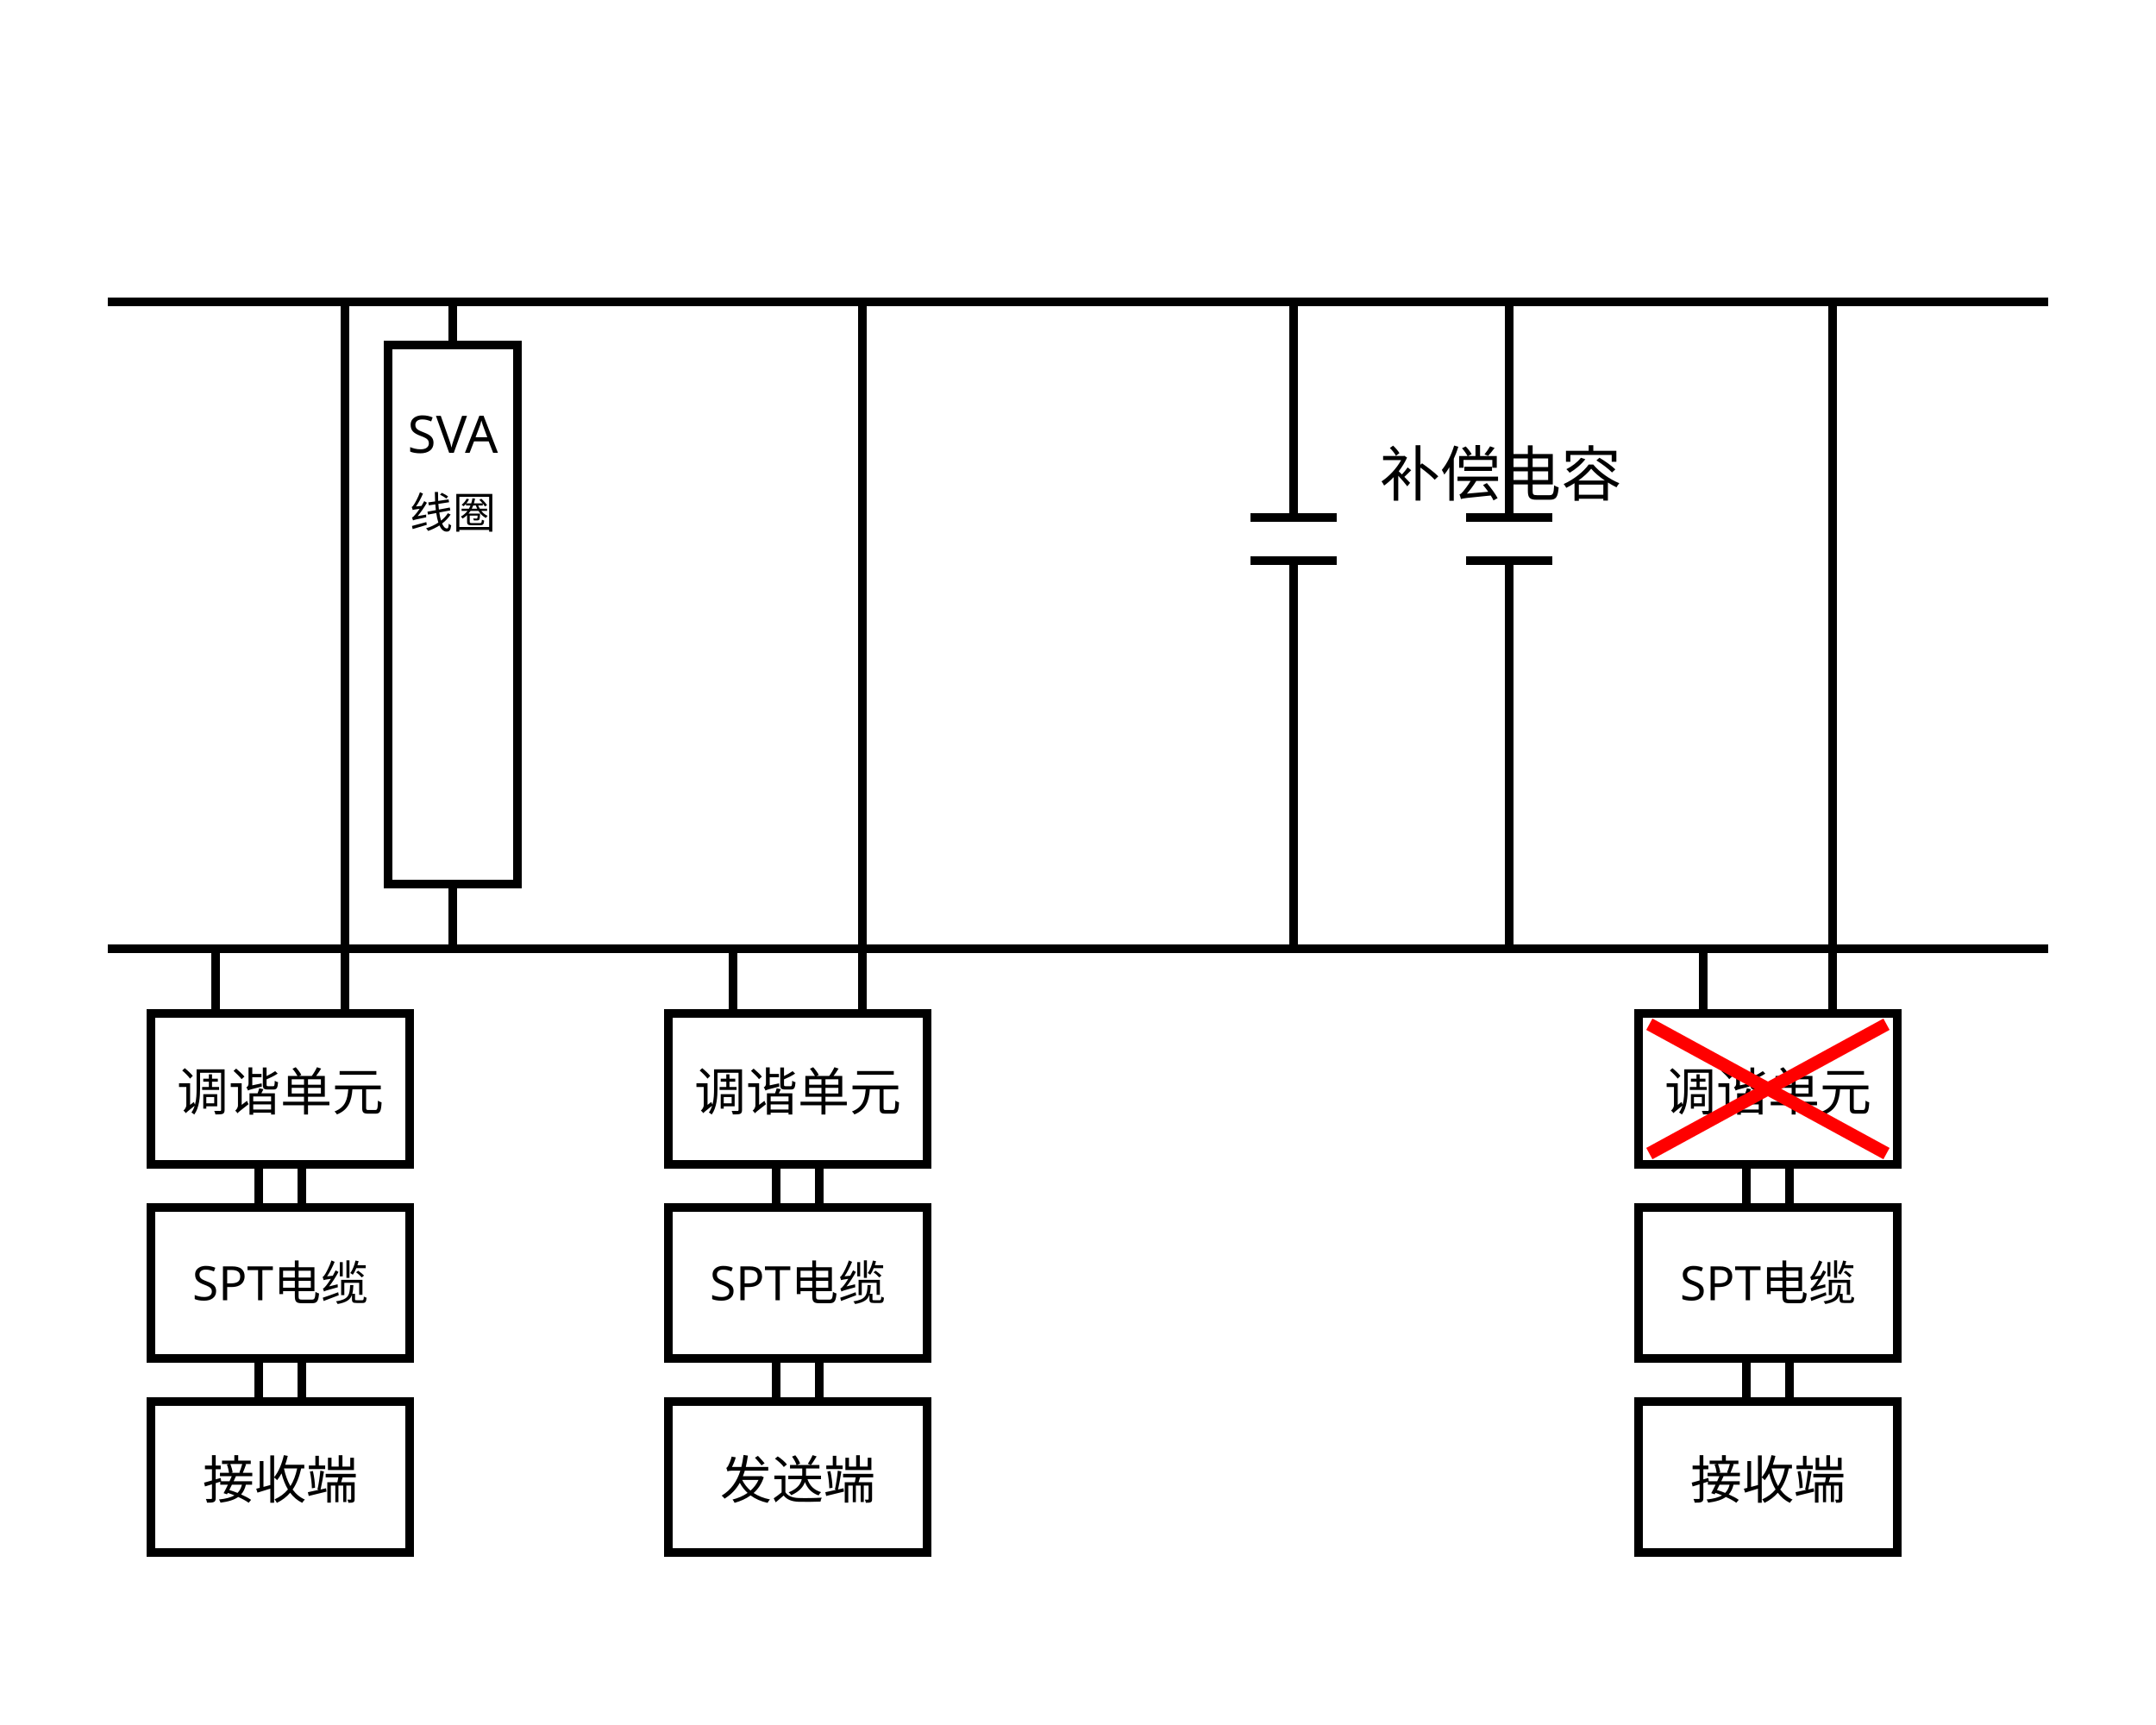
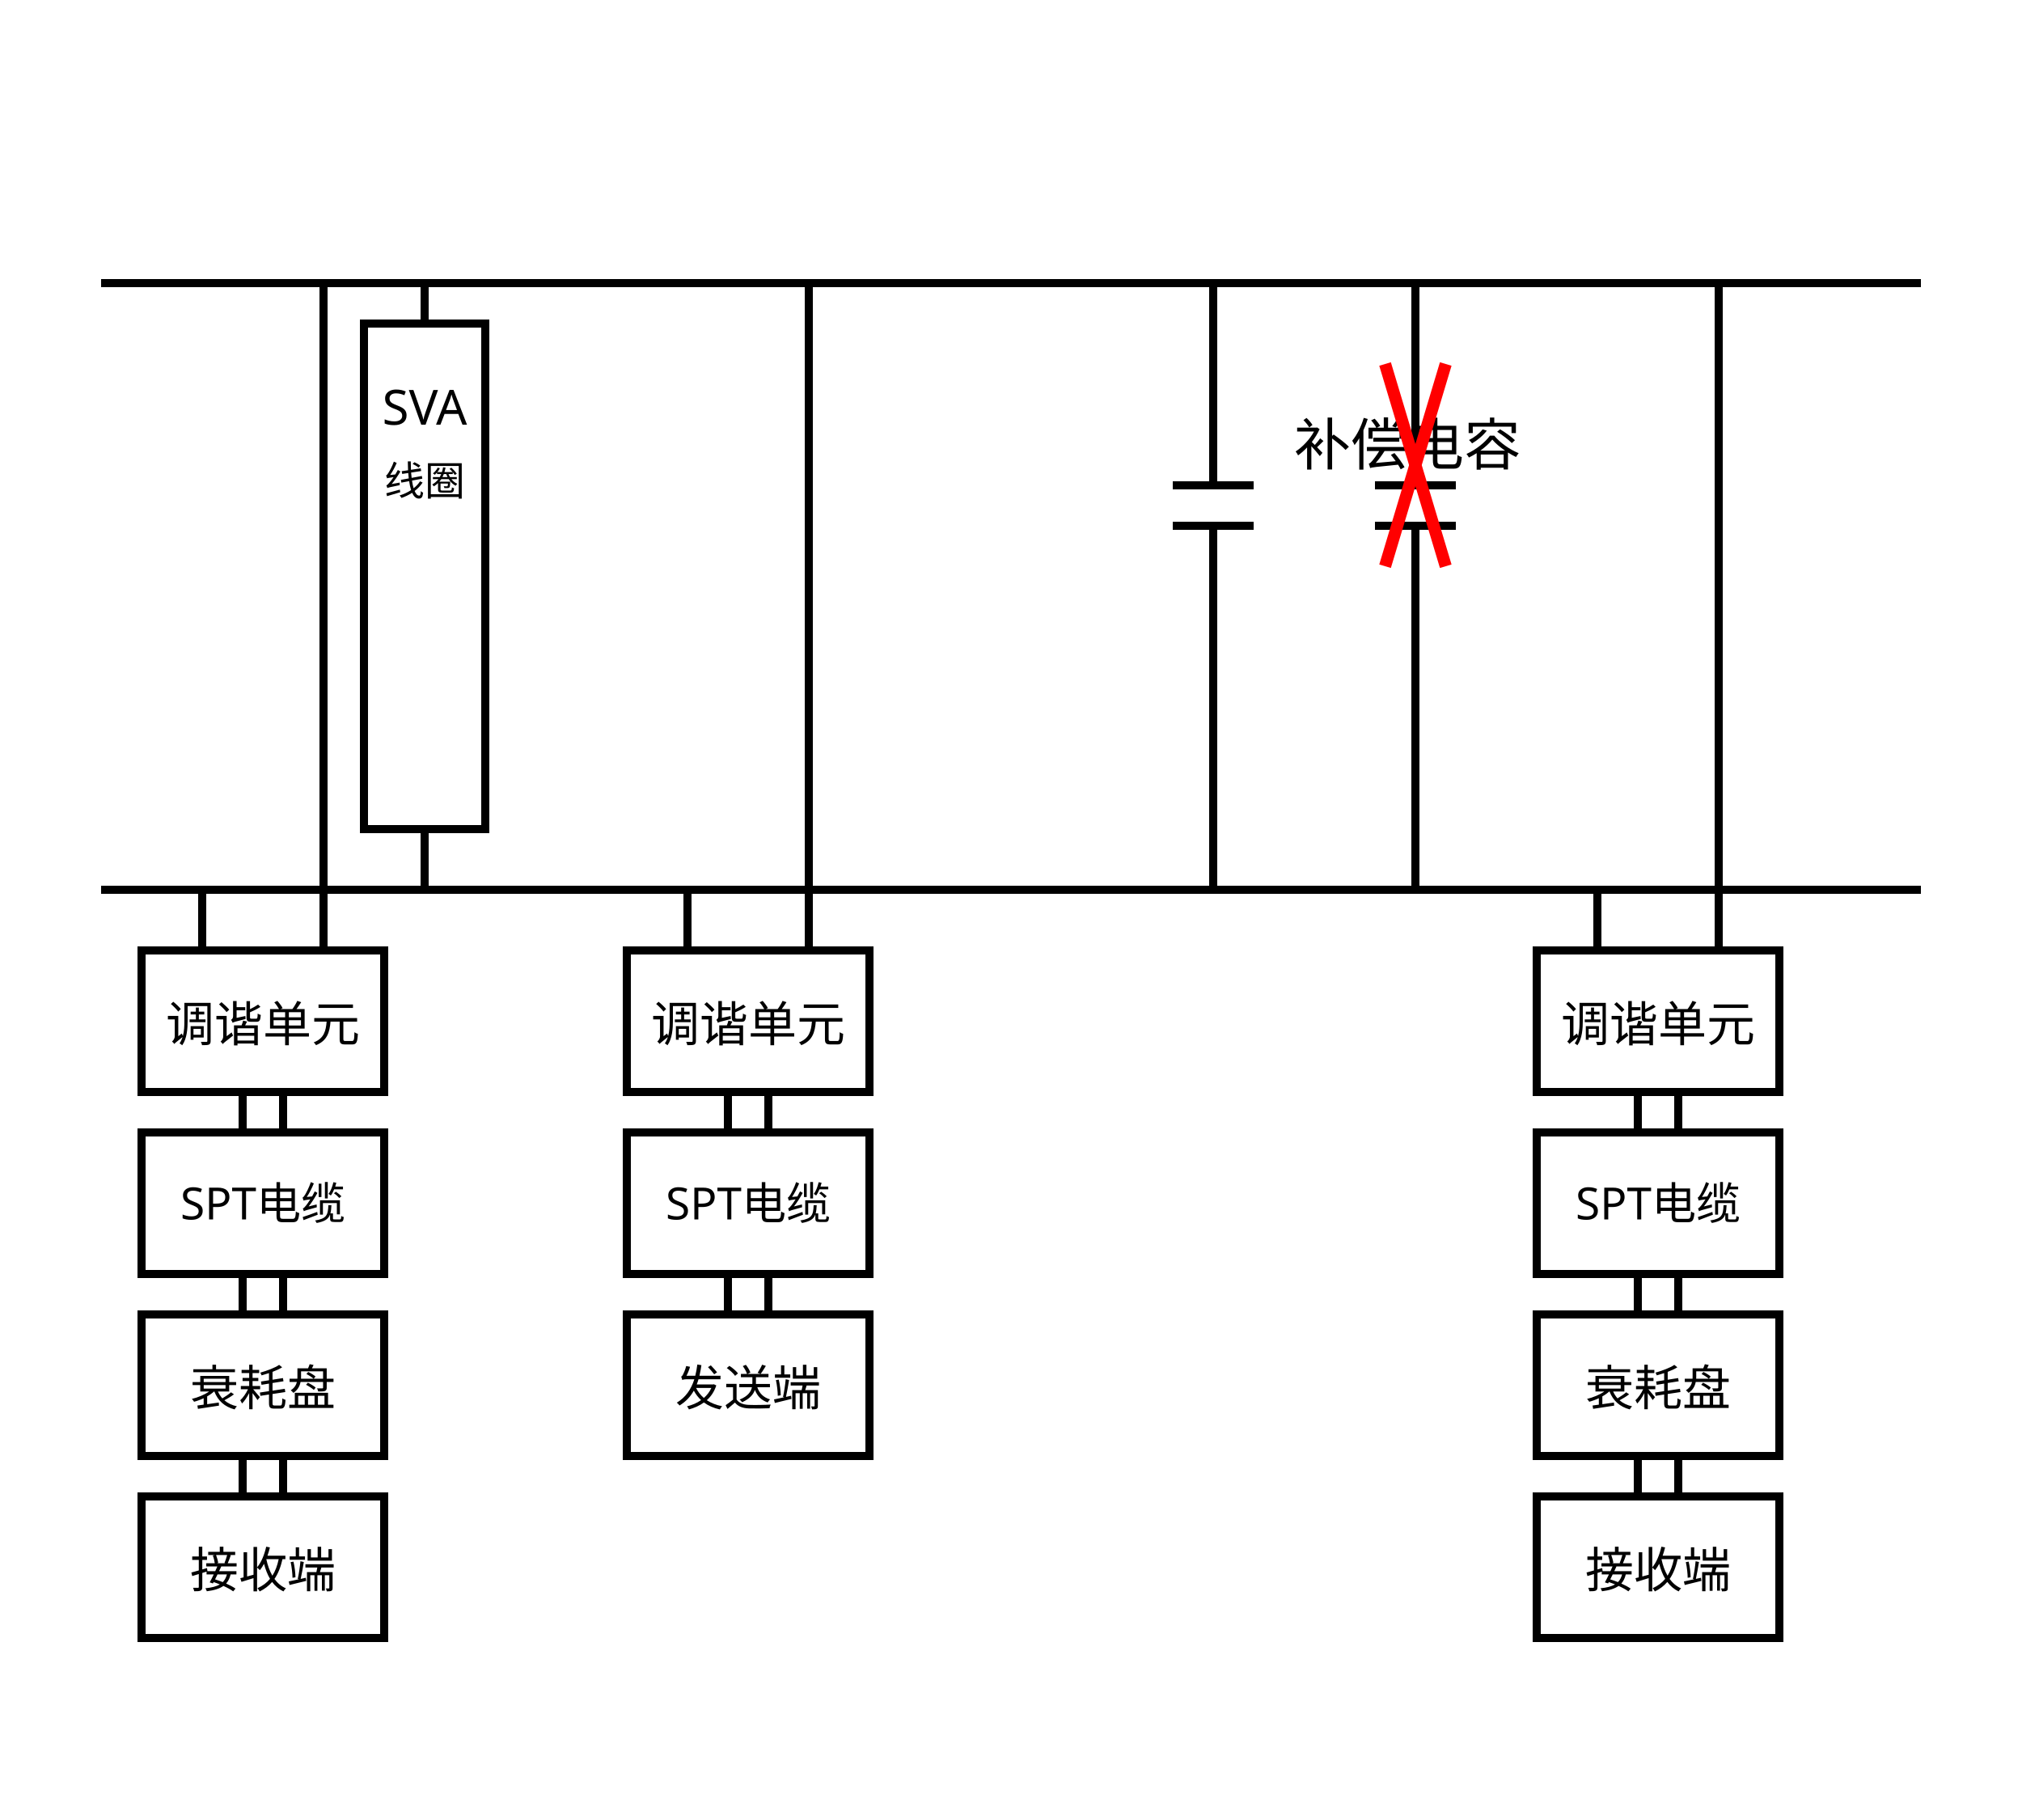
- <svg xmlns="http://www.w3.org/2000/svg" viewBox="0 0 1000 800" width="100%" height="100%">
-   <rect width="1000" height="800" fill="#ffffff" />
+ <svg xmlns="http://www.w3.org/2000/svg" viewBox="0 0 1000 900" width="100%" height="100%">
+   <rect width="1000" height="900" fill="#ffffff" />
  <line x1="50" y1="140" x2="950" y2="140" stroke="#000000" stroke-width="4" />
  <line x1="50" y1="440" x2="950" y2="440" stroke="#000000" stroke-width="4" />
  <rect x="180" y="160" width="60" height="250" fill="none" stroke="#000000" stroke-width="4" />
  <text x="210" y="210" font-family="sans-serif" font-size="24" fill="#000000" text-anchor="middle">SVA</text>
  <text x="210" y="245" font-family="sans-serif" font-size="20" fill="#000000" text-anchor="middle">线圈</text>
  <line x1="210" y1="140" x2="210" y2="160" stroke="#000000" stroke-width="4" />
  <line x1="210" y1="410" x2="210" y2="440" stroke="#000000" stroke-width="4" />
  <line x1="580" y1="140" x2="620" y2="140" stroke="#000000" stroke-width="4" />
  <line x1="600" y1="140" x2="600" y2="240" stroke="#000000" stroke-width="4" />
  <line x1="580" y1="240" x2="620" y2="240" stroke="#000000" stroke-width="4" />
  <line x1="580" y1="260" x2="620" y2="260" stroke="#000000" stroke-width="4" />
  <line x1="600" y1="260" x2="600" y2="440" stroke="#000000" stroke-width="4" />
  <text x="640" y="230" font-family="sans-serif" font-size="28" fill="#000000">补偿电容</text>
  <line x1="680" y1="140" x2="720" y2="140" stroke="#000000" stroke-width="4" />
  <line x1="700" y1="140" x2="700" y2="240" stroke="#000000" stroke-width="4" />
  <line x1="680" y1="240" x2="720" y2="240" stroke="#000000" stroke-width="4" />
  <line x1="680" y1="260" x2="720" y2="260" stroke="#000000" stroke-width="4" />
  <line x1="700" y1="260" x2="700" y2="440" stroke="#000000" stroke-width="4" />
  <line x1="100" y1="440" x2="100" y2="470" stroke="#000000" stroke-width="4" />
  <line x1="160" y1="140" x2="160" y2="470" stroke="#000000" stroke-width="4" />
  <rect x="70" y="470" width="120" height="70" fill="none" stroke="#000000" stroke-width="4" />
  <text x="130" y="515" font-family="sans-serif" font-size="24" fill="#000000" text-anchor="middle">调谐单元</text>
  <line x1="120" y1="540" x2="120" y2="560" stroke="#000000" stroke-width="4" />
  <line x1="140" y1="540" x2="140" y2="560" stroke="#000000" stroke-width="4" />
  <rect x="70" y="560" width="120" height="70" fill="none" stroke="#000000" stroke-width="4" />
  <text x="130" y="603" font-family="sans-serif" font-size="22" fill="#000000" text-anchor="middle">SPT电缆</text>
  <line x1="120" y1="630" x2="120" y2="650" stroke="#000000" stroke-width="4" />
  <line x1="140" y1="630" x2="140" y2="650" stroke="#000000" stroke-width="4" />
  <rect x="70" y="650" width="120" height="70" fill="none" stroke="#000000" stroke-width="4" />
-   <text x="130" y="695" font-family="sans-serif" font-size="24" fill="#000000" text-anchor="middle">接收端</text>
+   <text x="130" y="695" font-family="sans-serif" font-size="24" fill="#000000" text-anchor="middle">衰耗盘</text>
+   <line x1="120" y1="720" x2="120" y2="740" stroke="#000000" stroke-width="4" />
+   <line x1="140" y1="720" x2="140" y2="740" stroke="#000000" stroke-width="4" />
+   <rect x="70" y="740" width="120" height="70" fill="none" stroke="#000000" stroke-width="4" />
+   <text x="130" y="785" font-family="sans-serif" font-size="24" fill="#000000" text-anchor="middle">接收端</text>
  <line x1="340" y1="440" x2="340" y2="470" stroke="#000000" stroke-width="4" />
  <line x1="400" y1="140" x2="400" y2="470" stroke="#000000" stroke-width="4" />
  <rect x="310" y="470" width="120" height="70" fill="none" stroke="#000000" stroke-width="4" />
  <text x="370" y="515" font-family="sans-serif" font-size="24" fill="#000000" text-anchor="middle">调谐单元</text>
  <line x1="360" y1="540" x2="360" y2="560" stroke="#000000" stroke-width="4" />
  <line x1="380" y1="540" x2="380" y2="560" stroke="#000000" stroke-width="4" />
  <rect x="310" y="560" width="120" height="70" fill="none" stroke="#000000" stroke-width="4" />
  <text x="370" y="603" font-family="sans-serif" font-size="22" fill="#000000" text-anchor="middle">SPT电缆</text>
  <line x1="360" y1="630" x2="360" y2="650" stroke="#000000" stroke-width="4" />
  <line x1="380" y1="630" x2="380" y2="650" stroke="#000000" stroke-width="4" />
  <rect x="310" y="650" width="120" height="70" fill="none" stroke="#000000" stroke-width="4" />
  <text x="370" y="695" font-family="sans-serif" font-size="24" fill="#000000" text-anchor="middle">发送端</text>
  <line x1="790" y1="440" x2="790" y2="470" stroke="#000000" stroke-width="4" />
  <line x1="850" y1="140" x2="850" y2="470" stroke="#000000" stroke-width="4" />
  <rect x="760" y="470" width="120" height="70" fill="none" stroke="#000000" stroke-width="4" />
  <text x="820" y="515" font-family="sans-serif" font-size="24" fill="#000000" text-anchor="middle">调谐单元</text>
-   <line x1="765" y1="475" x2="875" y2="535" stroke="red" stroke-width="6" />
-   <line x1="875" y1="475" x2="765" y2="535" stroke="red" stroke-width="6" />
  <line x1="810" y1="540" x2="810" y2="560" stroke="#000000" stroke-width="4" />
  <line x1="830" y1="540" x2="830" y2="560" stroke="#000000" stroke-width="4" />
  <rect x="760" y="560" width="120" height="70" fill="none" stroke="#000000" stroke-width="4" />
  <text x="820" y="603" font-family="sans-serif" font-size="22" fill="#000000" text-anchor="middle">SPT电缆</text>
  <line x1="810" y1="630" x2="810" y2="650" stroke="#000000" stroke-width="4" />
  <line x1="830" y1="630" x2="830" y2="650" stroke="#000000" stroke-width="4" />
  <rect x="760" y="650" width="120" height="70" fill="none" stroke="#000000" stroke-width="4" />
-   <text x="820" y="695" font-family="sans-serif" font-size="24" fill="#000000" text-anchor="middle">接收端</text>
+   <text x="820" y="695" font-family="sans-serif" font-size="24" fill="#000000" text-anchor="middle">衰耗盘</text>
+   <line x1="810" y1="720" x2="810" y2="740" stroke="#000000" stroke-width="4" />
+   <line x1="830" y1="720" x2="830" y2="740" stroke="#000000" stroke-width="4" />
+   <rect x="760" y="740" width="120" height="70" fill="none" stroke="#000000" stroke-width="4" />
+   <text x="820" y="785" font-family="sans-serif" font-size="24" fill="#000000" text-anchor="middle">接收端</text>
+   <line x1="685" y1="180" x2="715" y2="280" stroke="red" stroke-width="6" />
+   <line x1="715" y1="180" x2="685" y2="280" stroke="red" stroke-width="6" />
</svg>
